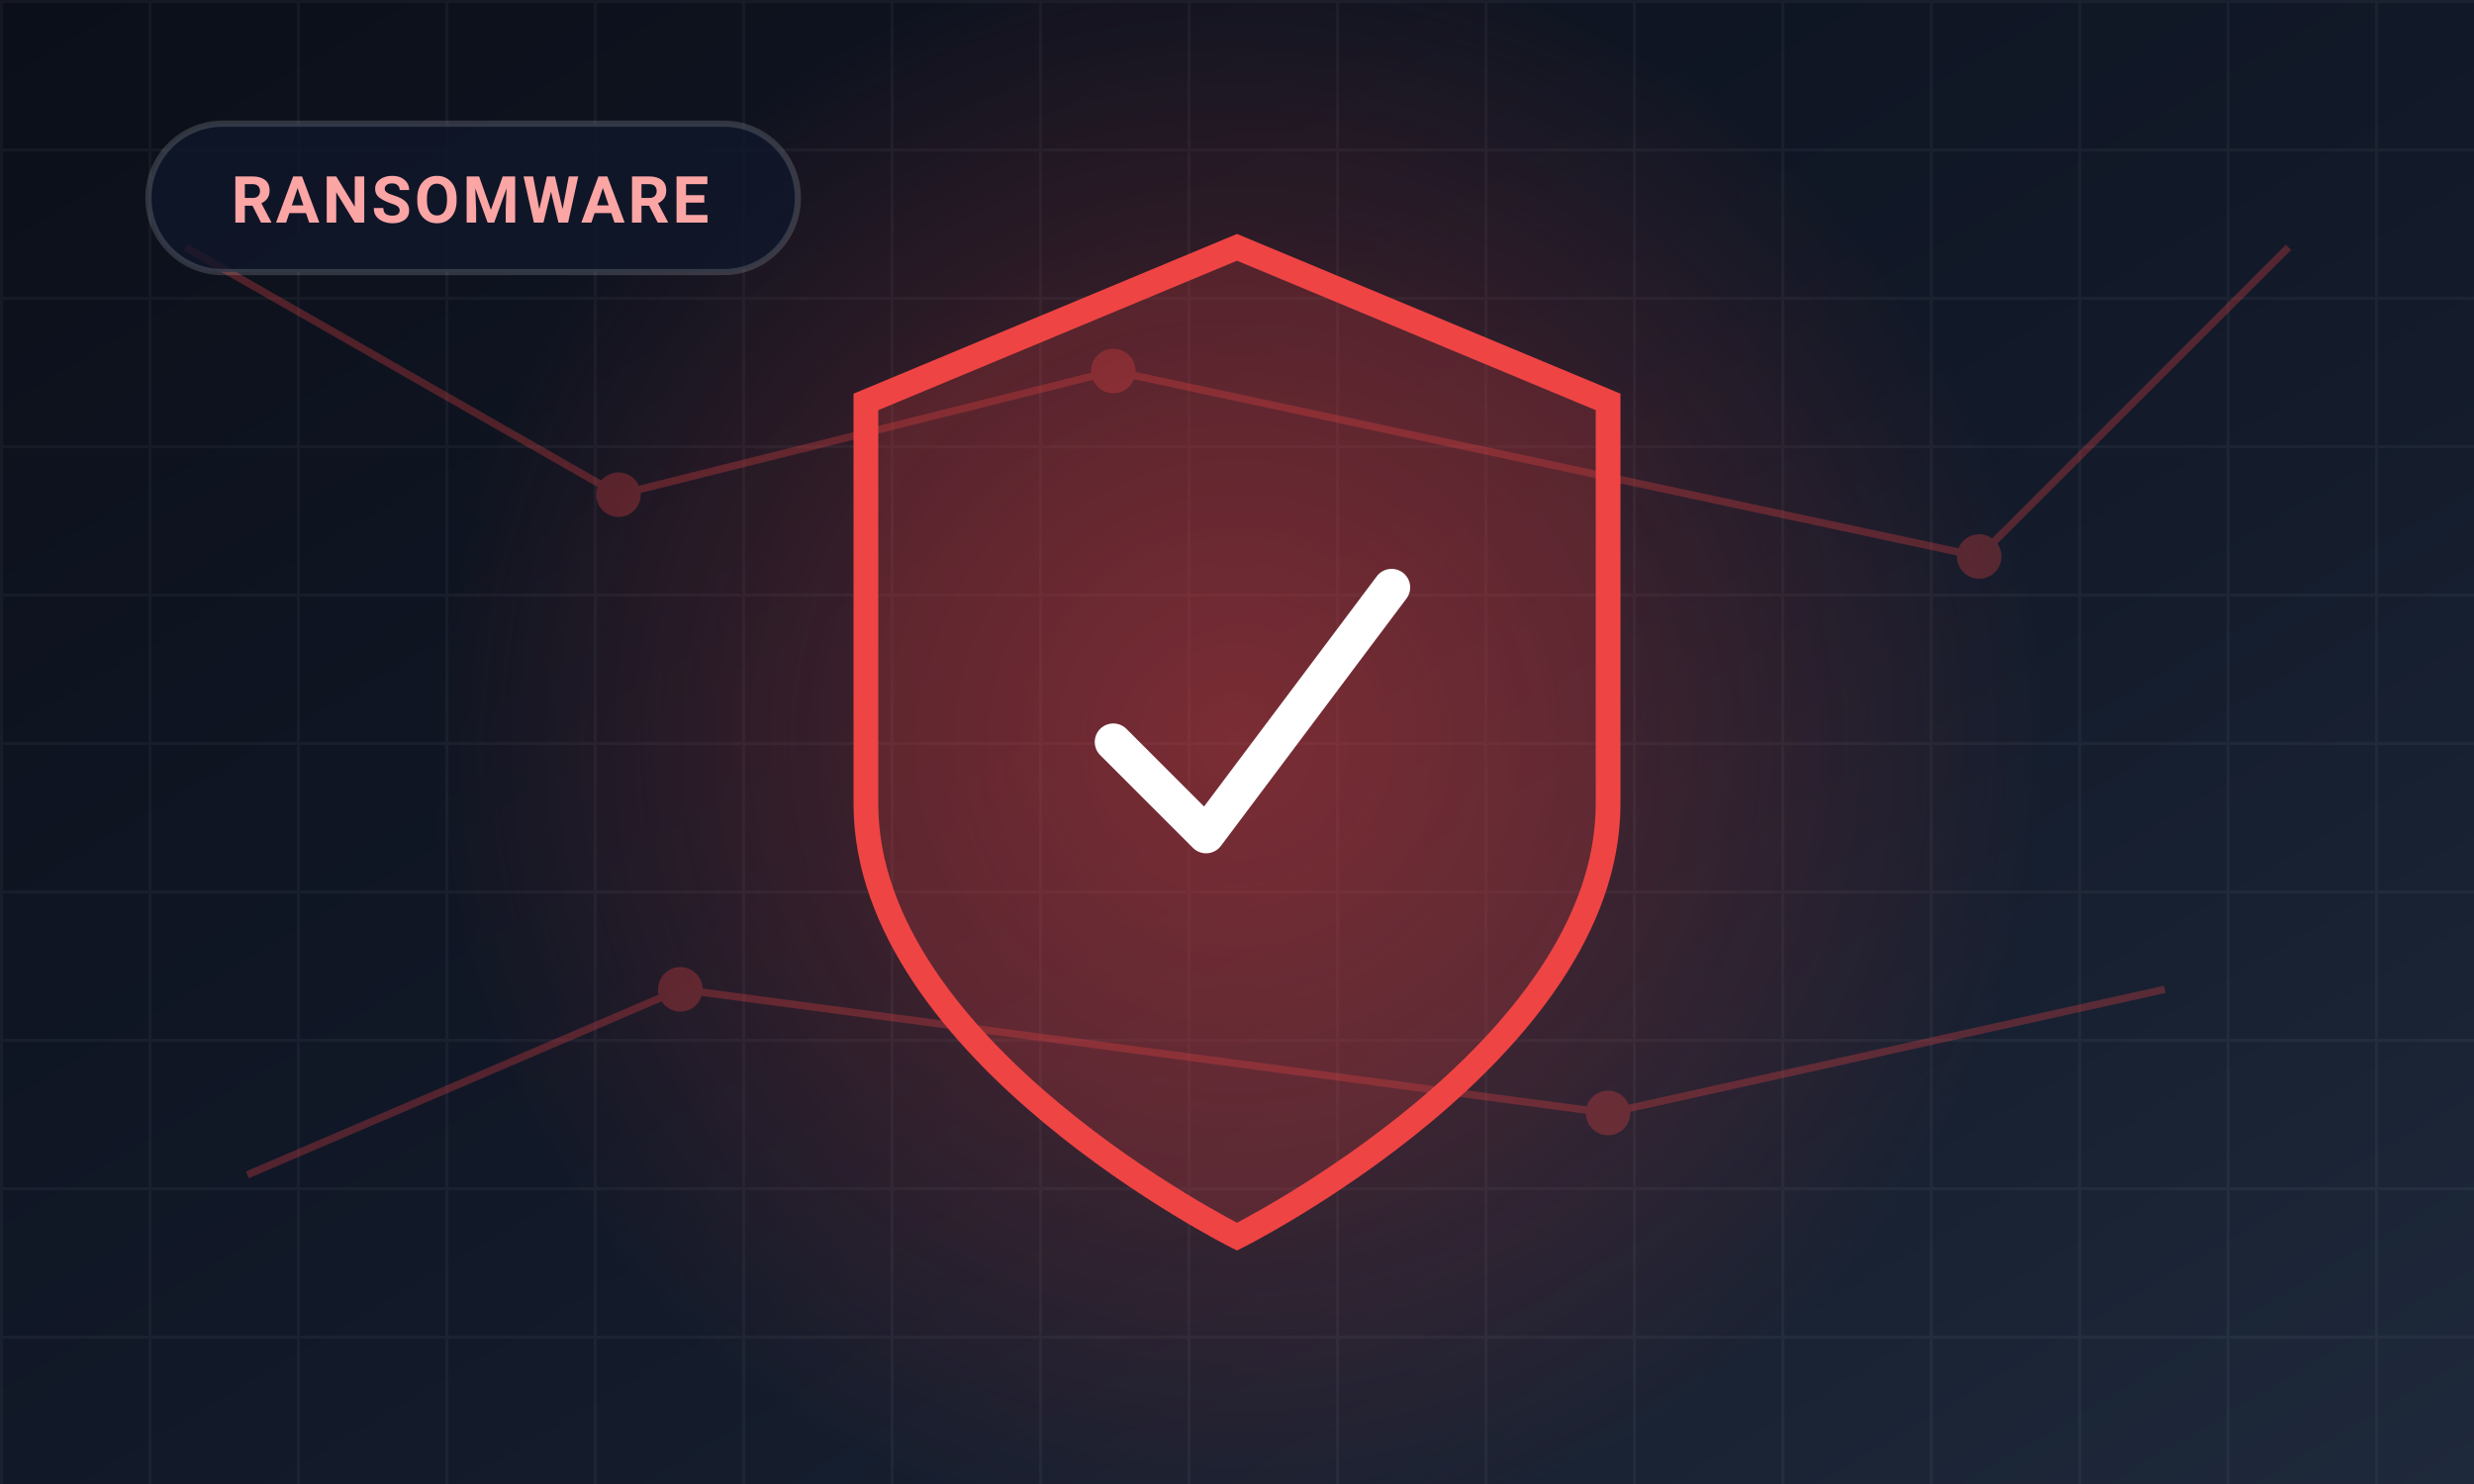
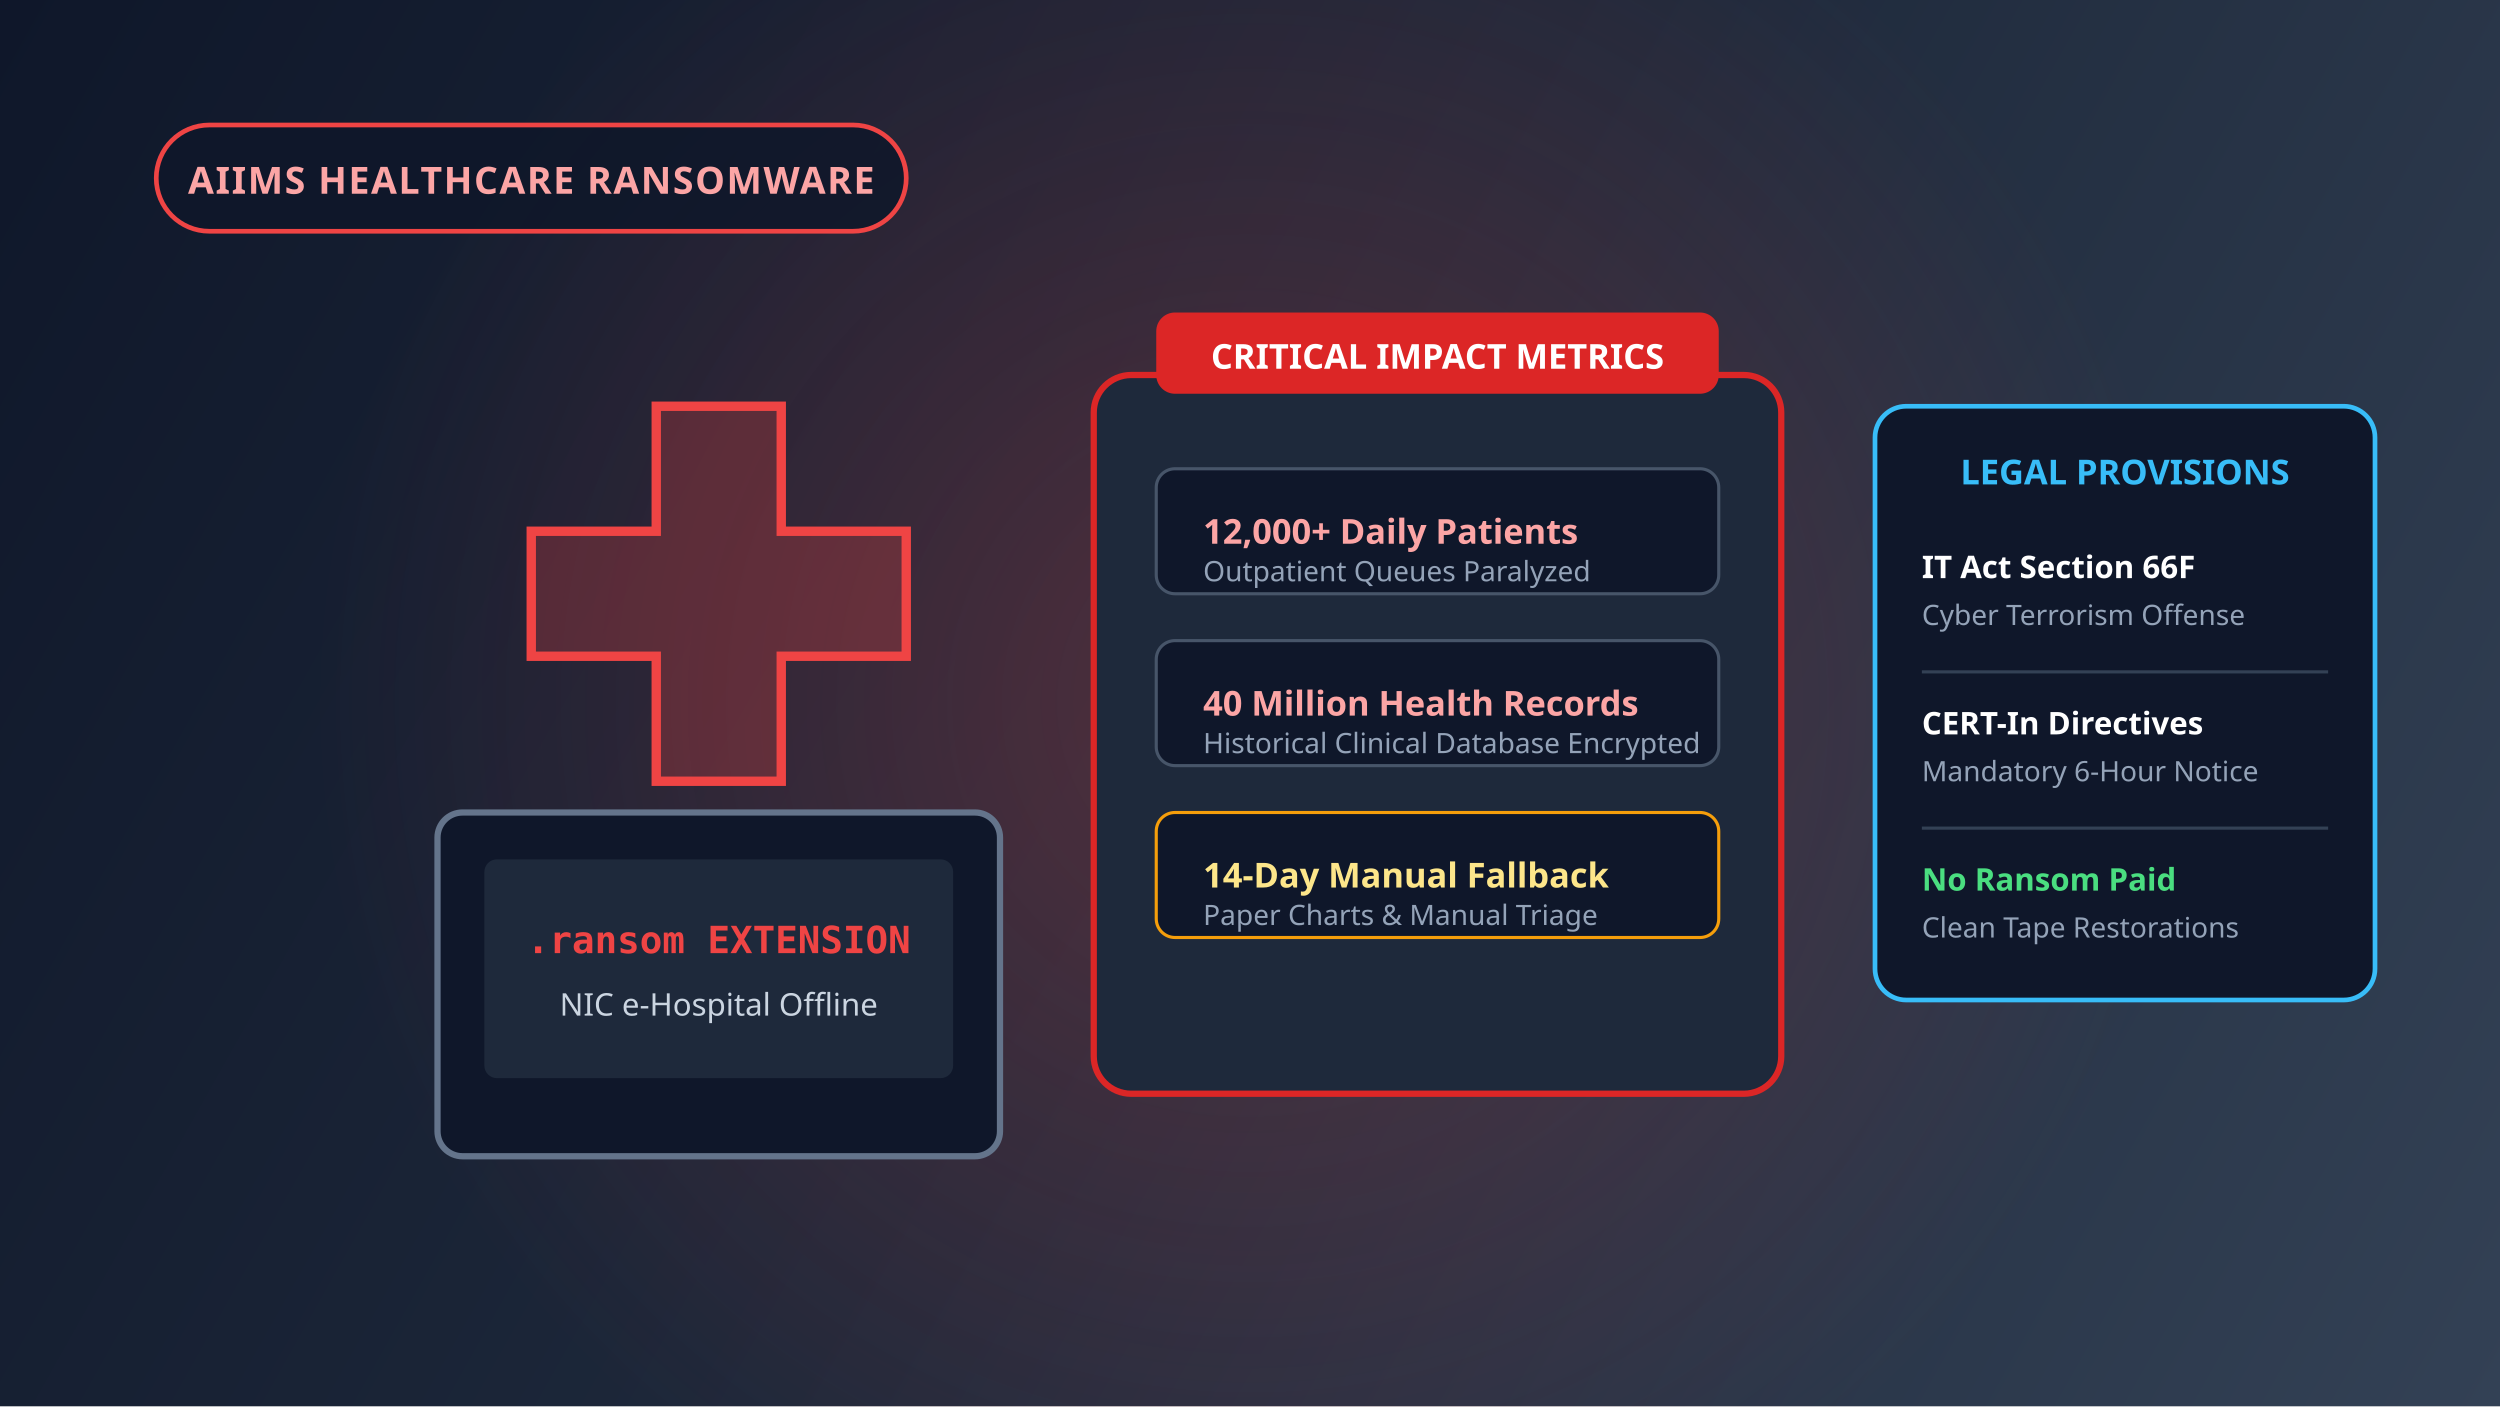
- <svg xmlns="http://www.w3.org/2000/svg" viewBox="0 0 400 240" fill="none" width="100%" height="100%">
+ <svg xmlns="http://www.w3.org/2000/svg" viewBox="0 0 800 450" fill="none" width="100%" height="100%">
  <defs>
-     <linearGradient id="bgGrad_EF4444" x1="0%" y1="0%" x2="100%" y2="100%">
-       <stop offset="0%" stop-color="#0B0F19" />
-       <stop offset="50%" stop-color="#111827" />
-       <stop offset="100%" stop-color="#1E293B" />
+     <linearGradient id="aiimsBg" x1="0" y1="0" x2="800" y2="450" gradientUnits="userSpaceOnUse">
+       <stop offset="0%" stop-color="#0F172A" />
+       <stop offset="50%" stop-color="#1E293B" />
+       <stop offset="100%" stop-color="#334155" />
    </linearGradient>
-     <radialGradient id="glow_EF4444" cx="50%" cy="50%" r="50%">
-       <stop offset="0%" stop-color="#EF4444" stop-opacity="0.35" />
+     <radialGradient id="aiimsGlow" cx="400" cy="225" r="300" gradientUnits="userSpaceOnUse">
+       <stop offset="0%" stop-color="#EF4444" stop-opacity="0.25" />
      <stop offset="100%" stop-color="#EF4444" stop-opacity="0" />
    </radialGradient>
-     <pattern id="grid" width="24" height="24" patternUnits="userSpaceOnUse">
-       <path d="M 24 0 L 0 0 0 24" fill="none" stroke="rgba(255, 255, 255, 0.04)" stroke-width="1" />
-     </pattern>
  </defs>
-   <rect width="400" height="240" fill="url(#bgGrad_EF4444)" />
-   <rect width="400" height="240" fill="url(#grid)" />
-   <circle cx="200" cy="120" r="130" fill="url(#glow_EF4444)" />
-   <g opacity="0.3" stroke="#EF4444" stroke-width="1.2">
-     <line x1="30" y1="40" x2="100" y2="80" />
-     <line x1="100" y1="80" x2="180" y2="60" />
-     <line x1="180" y1="60" x2="320" y2="90" />
-     <line x1="320" y1="90" x2="370" y2="40" />
-     <line x1="40" y1="190" x2="110" y2="160" />
-     <line x1="110" y1="160" x2="260" y2="180" />
-     <line x1="260" y1="180" x2="350" y2="160" />
-     <circle cx="100" cy="80" r="3" fill="#EF4444" />
-     <circle cx="180" cy="60" r="3" fill="#EF4444" />
-     <circle cx="320" cy="90" r="3" fill="#EF4444" />
-     <circle cx="110" cy="160" r="3" fill="#EF4444" />
-     <circle cx="260" cy="180" r="3" fill="#EF4444" />
+   <rect width="800" height="450" fill="url(#aiimsBg)" />
+   <circle cx="400" cy="225" r="300" fill="url(#aiimsGlow)" />
+   <g transform="translate(140, 110)">
+     <path d="M70 20 H110 V60 H150 V100 H110 V140 H70 V100 H30 V60 H70 Z" fill="#EF4444" fill-opacity="0.25" stroke="#EF4444" stroke-width="3" />
+     <rect x="0" y="150" width="180" height="110" rx="8" fill="#0F172A" stroke="#64748B" stroke-width="2" />
+     <rect x="15" y="165" width="150" height="70" rx="4" fill="#1E293B" />
+     <text x="90" y="195" fill="#EF4444" font-family="monospace" font-size="12" font-weight="900" text-anchor="middle">.ransom EXTENSION</text>
+     <text x="90" y="215" fill="#CBD5E1" font-family="sans-serif" font-size="10" text-anchor="middle">NIC e-Hospital Offline</text>
  </g>
-   <g transform="translate(80, 0)">
-     <path d="M120 40 L180 65 V130 C180 170 120 200 120 200 C120 200 60 170 60 130 V65 Z" fill="#EF4444" fill-opacity="0.2" stroke="#EF4444" stroke-width="4" />
-     <path d="M100 120 L115 135 L145 95" stroke="#FFFFFF" stroke-width="6" stroke-linecap="round" stroke-linejoin="round" />
+   <g transform="translate(350, 100)">
+     <rect x="0" y="20" width="220" height="230" rx="12" fill="#1E293B" stroke="#DC2626" stroke-width="2" />
+     <rect x="20" y="0" width="180" height="26" rx="6" fill="#DC2626" />
+     <text x="110" y="18" fill="#FFFFFF" font-family="sans-serif" font-size="11" font-weight="900" text-anchor="middle">CRITICAL IMPACT METRICS</text>
+     <g transform="translate(20, 50)">
+       <rect x="0" y="0" width="180" height="40" rx="6" fill="#0F172A" stroke="#475569" stroke-width="1" />
+       <text x="15" y="24" fill="#FCA5A5" font-family="sans-serif" font-size="11" font-weight="700">12,000+ Daily Patients</text>
+       <text x="15" y="36" fill="#94A3B8" font-family="sans-serif" font-size="9">Outpatient Queues Paralyzed</text>
+     </g>
+     <g transform="translate(20, 105)">
+       <rect x="0" y="0" width="180" height="40" rx="6" fill="#0F172A" stroke="#475569" stroke-width="1" />
+       <text x="15" y="24" fill="#FCA5A5" font-family="sans-serif" font-size="11" font-weight="700">40 Million Health Records</text>
+       <text x="15" y="36" fill="#94A3B8" font-family="sans-serif" font-size="9">Historical Clinical Database Encrypted</text>
+     </g>
+     <g transform="translate(20, 160)">
+       <rect x="0" y="0" width="180" height="40" rx="6" fill="#0F172A" stroke="#F59E0B" stroke-width="1" />
+       <text x="15" y="24" fill="#FDE68A" font-family="sans-serif" font-size="11" font-weight="700">14-Day Manual Fallback</text>
+       <text x="15" y="36" fill="#94A3B8" font-family="sans-serif" font-size="9">Paper Charts &amp; Manual Triage</text>
+     </g>
  </g>
-   <rect x="24" y="20" width="105" height="24" rx="12" fill="rgba(15, 23, 42, 0.8)" stroke="rgba(255, 255, 255, 0.15)" stroke-width="1" />
-   <text x="76" y="36" fill="#FCA5A5" font-family="-apple-system, BlinkMacSystemFont, 'Segoe UI', Roboto, sans-serif" font-size="10.5" font-weight="700" text-anchor="middle" letter-spacing="0.5">RANSOMWARE</text>
+   <g transform="translate(600, 120)">
+     <rect x="0" y="10" width="160" height="190" rx="10" fill="#0F172A" stroke="#38BDF8" stroke-width="1.5" />
+     <text x="80" y="35" fill="#38BDF8" font-family="sans-serif" font-size="11" font-weight="800" text-anchor="middle">LEGAL PROVISIONS</text>
+     <text x="15" y="65" fill="#FFFFFF" font-family="sans-serif" font-size="10" font-weight="700">IT Act Section 66F</text>
+     <text x="15" y="80" fill="#94A3B8" font-family="sans-serif" font-size="9">Cyber Terrorism Offense</text>
+     <line x1="15" y1="95" x2="145" y2="95" stroke="#334155" stroke-width="1" />
+     <text x="15" y="115" fill="#FFFFFF" font-family="sans-serif" font-size="10" font-weight="700">CERT-In Directives</text>
+     <text x="15" y="130" fill="#94A3B8" font-family="sans-serif" font-size="9">Mandatory 6-Hour Notice</text>
+     <line x1="15" y1="145" x2="145" y2="145" stroke="#334155" stroke-width="1" />
+     <text x="15" y="165" fill="#4ADE80" font-family="sans-serif" font-size="10" font-weight="700">No Ransom Paid</text>
+     <text x="15" y="180" fill="#94A3B8" font-family="sans-serif" font-size="9">Clean Tape Restorations</text>
+   </g>
+   <rect x="50" y="40" width="240" height="34" rx="17" fill="rgba(15,23,42,0.85)" stroke="#EF4444" stroke-width="1.5" />
+   <text x="170" y="62" fill="#FCA5A5" font-family="sans-serif" font-size="12" font-weight="700" text-anchor="middle" letter-spacing="0.5">AIIMS HEALTHCARE RANSOMWARE</text>
</svg>
